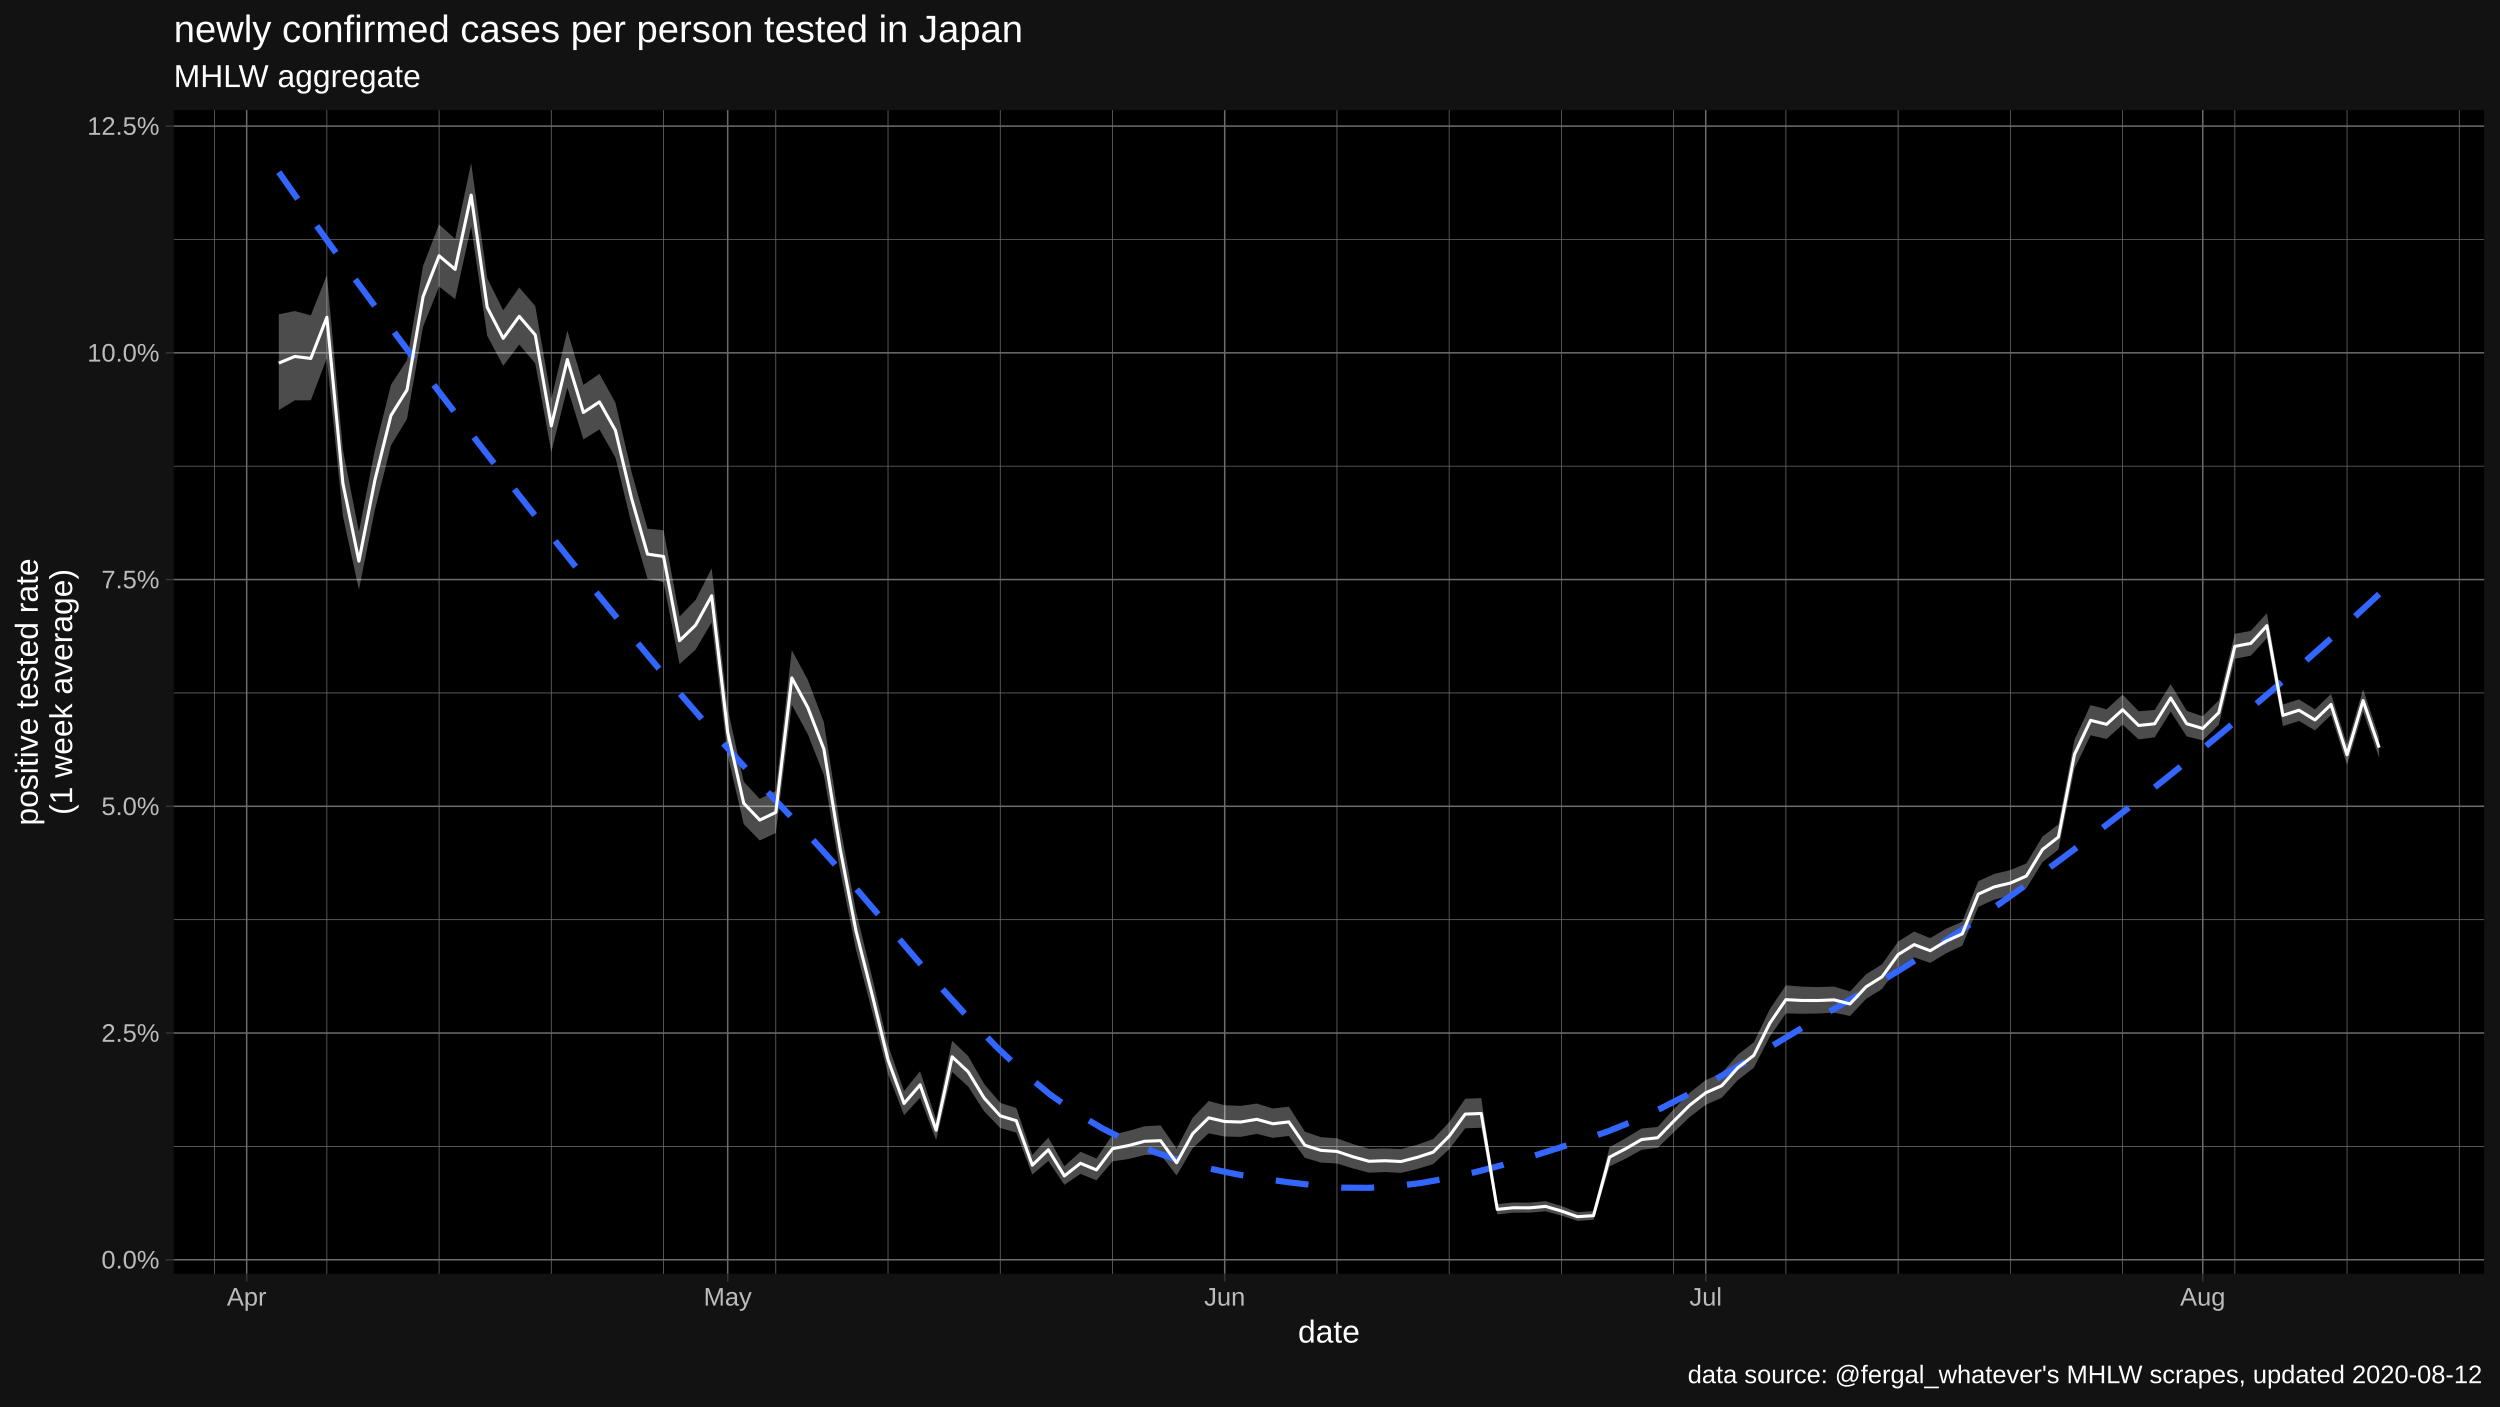
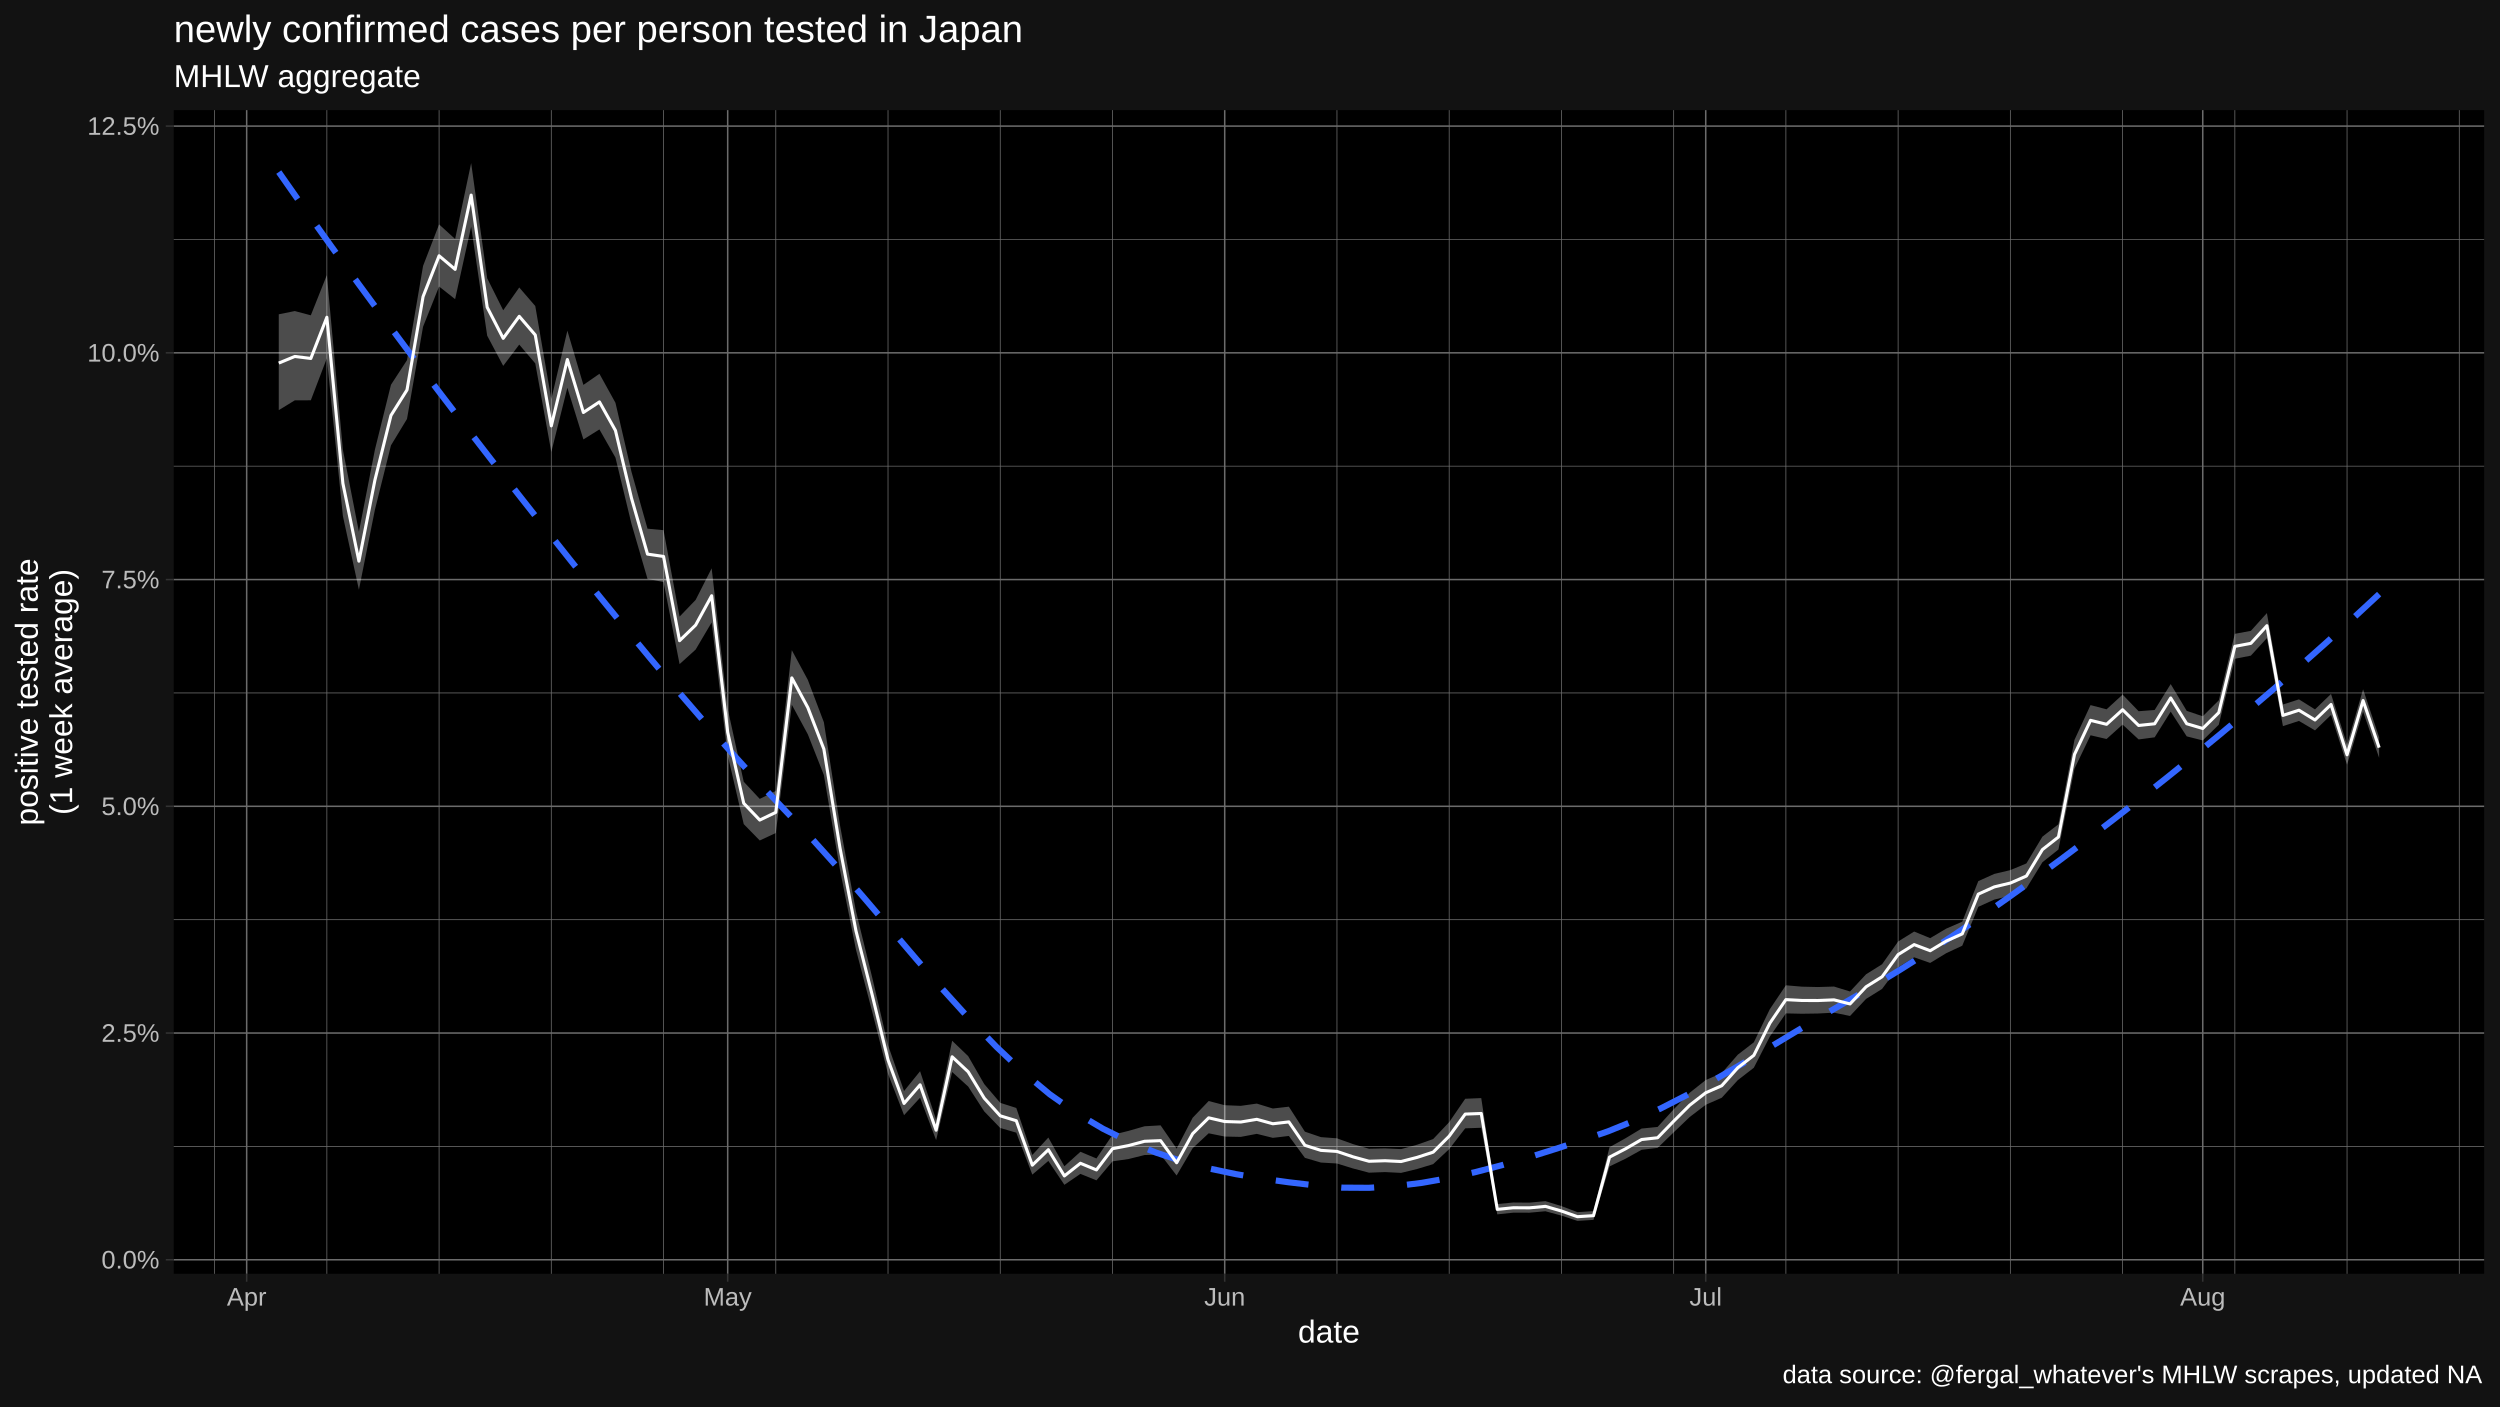
<svg xmlns="http://www.w3.org/2000/svg" viewBox="0 0 864.00 486.00">
  <defs>
    <style type="text/css">
    line, polyline, polygon, path, rect, circle {
      fill: none;
      stroke: #000000;
      stroke-linecap: round;
      stroke-linejoin: round;
      stroke-miterlimit: 10.00;
    }
  </style>
  </defs>
  <rect width="100%" height="100%" style="stroke: none; fill: #FFFFFF;" />
  <rect x="0.00" y="0.00" width="864.00" height="486.00" style="stroke-width: 1.07; stroke: #121212; fill: #121212;" />
  <defs>
    <clipPath id="cpNjAuMDR8ODU4LjUyfDQ0MC4yMnwzOC4wNw==">
      <rect x="60.04" y="38.07" width="798.48" height="402.15" />
    </clipPath>
  </defs>
  <rect x="60.04" y="38.07" width="798.48" height="402.15" style="stroke-width: 1.07; stroke: none; fill: #000000;" clip-path="url(#cpNjAuMDR8ODU4LjUyfDQ0MC4yMnwzOC4wNw==)" />
  <polyline points="60.04,396.19 858.52,396.19 " style="stroke-width: 0.27; stroke: #6B6B6B; stroke-linecap: butt;" clip-path="url(#cpNjAuMDR8ODU4LjUyfDQ0MC4yMnwzOC4wNw==)" />
  <polyline points="60.04,317.83 858.52,317.83 " style="stroke-width: 0.27; stroke: #6B6B6B; stroke-linecap: butt;" clip-path="url(#cpNjAuMDR8ODU4LjUyfDQ0MC4yMnwzOC4wNw==)" />
  <polyline points="60.04,239.47 858.52,239.47 " style="stroke-width: 0.27; stroke: #6B6B6B; stroke-linecap: butt;" clip-path="url(#cpNjAuMDR8ODU4LjUyfDQ0MC4yMnwzOC4wNw==)" />
  <polyline points="60.04,161.11 858.52,161.11 " style="stroke-width: 0.27; stroke: #6B6B6B; stroke-linecap: butt;" clip-path="url(#cpNjAuMDR8ODU4LjUyfDQ0MC4yMnwzOC4wNw==)" />
  <polyline points="60.04,82.75 858.52,82.75 " style="stroke-width: 0.27; stroke: #6B6B6B; stroke-linecap: butt;" clip-path="url(#cpNjAuMDR8ODU4LjUyfDQ0MC4yMnwzOC4wNw==)" />
  <polyline points="74.17,440.22 74.17,38.07 " style="stroke-width: 0.27; stroke: #6B6B6B; stroke-linecap: butt;" clip-path="url(#cpNjAuMDR8ODU4LjUyfDQ0MC4yMnwzOC4wNw==)" />
  <polyline points="112.96,440.22 112.96,38.07 " style="stroke-width: 0.27; stroke: #6B6B6B; stroke-linecap: butt;" clip-path="url(#cpNjAuMDR8ODU4LjUyfDQ0MC4yMnwzOC4wNw==)" />
  <polyline points="151.75,440.22 151.75,38.07 " style="stroke-width: 0.27; stroke: #6B6B6B; stroke-linecap: butt;" clip-path="url(#cpNjAuMDR8ODU4LjUyfDQ0MC4yMnwzOC4wNw==)" />
  <polyline points="190.53,440.22 190.53,38.07 " style="stroke-width: 0.27; stroke: #6B6B6B; stroke-linecap: butt;" clip-path="url(#cpNjAuMDR8ODU4LjUyfDQ0MC4yMnwzOC4wNw==)" />
  <polyline points="229.32,440.22 229.32,38.07 " style="stroke-width: 0.27; stroke: #6B6B6B; stroke-linecap: butt;" clip-path="url(#cpNjAuMDR8ODU4LjUyfDQ0MC4yMnwzOC4wNw==)" />
  <polyline points="268.11,440.22 268.11,38.07 " style="stroke-width: 0.27; stroke: #6B6B6B; stroke-linecap: butt;" clip-path="url(#cpNjAuMDR8ODU4LjUyfDQ0MC4yMnwzOC4wNw==)" />
  <polyline points="306.90,440.22 306.90,38.07 " style="stroke-width: 0.27; stroke: #6B6B6B; stroke-linecap: butt;" clip-path="url(#cpNjAuMDR8ODU4LjUyfDQ0MC4yMnwzOC4wNw==)" />
  <polyline points="345.69,440.22 345.69,38.07 " style="stroke-width: 0.27; stroke: #6B6B6B; stroke-linecap: butt;" clip-path="url(#cpNjAuMDR8ODU4LjUyfDQ0MC4yMnwzOC4wNw==)" />
  <polyline points="384.48,440.22 384.48,38.07 " style="stroke-width: 0.27; stroke: #6B6B6B; stroke-linecap: butt;" clip-path="url(#cpNjAuMDR8ODU4LjUyfDQ0MC4yMnwzOC4wNw==)" />
  <polyline points="462.05,440.22 462.05,38.07 " style="stroke-width: 0.27; stroke: #6B6B6B; stroke-linecap: butt;" clip-path="url(#cpNjAuMDR8ODU4LjUyfDQ0MC4yMnwzOC4wNw==)" />
  <polyline points="500.84,440.22 500.84,38.07 " style="stroke-width: 0.27; stroke: #6B6B6B; stroke-linecap: butt;" clip-path="url(#cpNjAuMDR8ODU4LjUyfDQ0MC4yMnwzOC4wNw==)" />
  <polyline points="539.63,440.22 539.63,38.07 " style="stroke-width: 0.27; stroke: #6B6B6B; stroke-linecap: butt;" clip-path="url(#cpNjAuMDR8ODU4LjUyfDQ0MC4yMnwzOC4wNw==)" />
  <polyline points="578.42,440.22 578.42,38.07 " style="stroke-width: 0.27; stroke: #6B6B6B; stroke-linecap: butt;" clip-path="url(#cpNjAuMDR8ODU4LjUyfDQ0MC4yMnwzOC4wNw==)" />
  <polyline points="617.20,440.22 617.20,38.07 " style="stroke-width: 0.27; stroke: #6B6B6B; stroke-linecap: butt;" clip-path="url(#cpNjAuMDR8ODU4LjUyfDQ0MC4yMnwzOC4wNw==)" />
  <polyline points="655.99,440.22 655.99,38.07 " style="stroke-width: 0.27; stroke: #6B6B6B; stroke-linecap: butt;" clip-path="url(#cpNjAuMDR8ODU4LjUyfDQ0MC4yMnwzOC4wNw==)" />
  <polyline points="694.78,440.22 694.78,38.07 " style="stroke-width: 0.27; stroke: #6B6B6B; stroke-linecap: butt;" clip-path="url(#cpNjAuMDR8ODU4LjUyfDQ0MC4yMnwzOC4wNw==)" />
  <polyline points="733.57,440.22 733.57,38.07 " style="stroke-width: 0.27; stroke: #6B6B6B; stroke-linecap: butt;" clip-path="url(#cpNjAuMDR8ODU4LjUyfDQ0MC4yMnwzOC4wNw==)" />
  <polyline points="772.36,440.22 772.36,38.07 " style="stroke-width: 0.27; stroke: #6B6B6B; stroke-linecap: butt;" clip-path="url(#cpNjAuMDR8ODU4LjUyfDQ0MC4yMnwzOC4wNw==)" />
  <polyline points="811.14,440.22 811.14,38.07 " style="stroke-width: 0.27; stroke: #6B6B6B; stroke-linecap: butt;" clip-path="url(#cpNjAuMDR8ODU4LjUyfDQ0MC4yMnwzOC4wNw==)" />
  <polyline points="849.93,440.22 849.93,38.07 " style="stroke-width: 0.27; stroke: #6B6B6B; stroke-linecap: butt;" clip-path="url(#cpNjAuMDR8ODU4LjUyfDQ0MC4yMnwzOC4wNw==)" />
  <polyline points="60.04,435.37 858.52,435.37 " style="stroke-width: 0.53; stroke: #6B6B6B; stroke-linecap: butt;" clip-path="url(#cpNjAuMDR8ODU4LjUyfDQ0MC4yMnwzOC4wNw==)" />
  <polyline points="60.04,357.01 858.52,357.01 " style="stroke-width: 0.53; stroke: #6B6B6B; stroke-linecap: butt;" clip-path="url(#cpNjAuMDR8ODU4LjUyfDQ0MC4yMnwzOC4wNw==)" />
  <polyline points="60.04,278.65 858.52,278.65 " style="stroke-width: 0.53; stroke: #6B6B6B; stroke-linecap: butt;" clip-path="url(#cpNjAuMDR8ODU4LjUyfDQ0MC4yMnwzOC4wNw==)" />
  <polyline points="60.04,200.29 858.52,200.29 " style="stroke-width: 0.53; stroke: #6B6B6B; stroke-linecap: butt;" clip-path="url(#cpNjAuMDR8ODU4LjUyfDQ0MC4yMnwzOC4wNw==)" />
  <polyline points="60.04,121.93 858.52,121.93 " style="stroke-width: 0.53; stroke: #6B6B6B; stroke-linecap: butt;" clip-path="url(#cpNjAuMDR8ODU4LjUyfDQ0MC4yMnwzOC4wNw==)" />
  <polyline points="60.04,43.57 858.52,43.57 " style="stroke-width: 0.53; stroke: #6B6B6B; stroke-linecap: butt;" clip-path="url(#cpNjAuMDR8ODU4LjUyfDQ0MC4yMnwzOC4wNw==)" />
  <polyline points="85.25,440.22 85.25,38.07 " style="stroke-width: 0.53; stroke: #6B6B6B; stroke-linecap: butt;" clip-path="url(#cpNjAuMDR8ODU4LjUyfDQ0MC4yMnwzOC4wNw==)" />
  <polyline points="251.49,440.22 251.49,38.07 " style="stroke-width: 0.53; stroke: #6B6B6B; stroke-linecap: butt;" clip-path="url(#cpNjAuMDR8ODU4LjUyfDQ0MC4yMnwzOC4wNw==)" />
  <polyline points="423.26,440.22 423.26,38.07 " style="stroke-width: 0.53; stroke: #6B6B6B; stroke-linecap: butt;" clip-path="url(#cpNjAuMDR8ODU4LjUyfDQ0MC4yMnwzOC4wNw==)" />
  <polyline points="589.50,440.22 589.50,38.07 " style="stroke-width: 0.53; stroke: #6B6B6B; stroke-linecap: butt;" clip-path="url(#cpNjAuMDR8ODU4LjUyfDQ0MC4yMnwzOC4wNw==)" />
  <polyline points="761.27,440.22 761.27,38.07 " style="stroke-width: 0.53; stroke: #6B6B6B; stroke-linecap: butt;" clip-path="url(#cpNjAuMDR8ODU4LjUyfDQ0MC4yMnwzOC4wNw==)" />
  <polygon points="96.34,108.62 101.88,107.50 107.42,108.97 112.96,95.06 118.50,155.43 124.04,183.76 129.58,155.34 135.12,132.97 140.66,124.47 146.21,91.90 151.75,77.55 157.29,82.59 162.83,56.35 168.37,96.16 173.91,107.23 179.45,99.35 184.99,105.76 190.53,137.94 196.08,114.28 201.62,133.02 207.16,129.18 212.70,139.20 218.24,163.04 223.78,182.71 229.32,183.23 234.86,213.10 240.41,207.33 245.95,196.41 251.49,244.94 257.03,270.16 262.57,276.10 268.11,273.35 273.65,224.70 279.19,234.97 284.73,249.60 290.28,285.08 295.82,314.93 301.36,337.50 306.90,361.19 312.44,377.05 317.98,370.21 323.52,386.94 329.06,359.68 334.60,365.00 340.15,374.65 345.69,381.14 351.23,382.91 356.77,399.15 362.31,393.13 367.85,403.06 373.39,398.05 378.93,400.37 384.48,392.21 390.02,390.83 395.56,389.24 401.10,388.92 406.64,396.97 412.18,386.30 417.72,380.51 423.26,381.96 428.80,382.18 434.35,381.40 439.89,383.10 445.43,382.47 450.97,391.10 456.51,392.99 462.05,393.40 467.59,395.40 473.13,397.00 478.67,396.88 484.22,397.13 489.76,395.61 495.30,393.66 500.84,387.81 506.38,379.73 511.92,379.50 517.46,416.12 523.00,415.58 528.55,415.63 534.09,415.11 539.63,416.83 545.17,418.92 550.71,418.56 556.25,396.46 561.79,393.37 567.33,390.03 572.87,389.47 578.42,383.39 583.96,377.65 589.50,373.26 595.04,370.85 600.58,364.50 606.12,360.22 611.66,348.76 617.20,340.52 622.74,340.99 628.29,341.12 633.83,340.95 639.37,342.66 644.91,336.71 650.45,333.24 655.99,325.38 661.53,321.94 667.07,324.22 672.61,320.93 678.16,318.53 683.70,304.51 689.24,302.02 694.78,300.71 700.32,298.40 705.86,289.14 711.40,284.86 716.94,255.70 722.49,243.68 728.03,245.14 733.57,240.05 739.11,245.80 744.65,245.37 750.19,236.41 755.73,245.67 761.27,247.55 766.81,242.03 772.36,219.05 777.90,218.02 783.44,211.88 788.98,243.48 794.52,241.70 800.06,245.17 805.60,239.82 811.14,257.37 816.68,238.22 822.23,254.81 822.23,261.91 816.68,245.94 811.14,264.28 805.60,247.09 800.06,252.43 794.52,249.15 788.98,250.95 783.44,220.53 777.90,226.59 772.36,227.68 766.81,250.46 761.27,255.89 755.73,254.49 750.19,245.94 744.65,254.82 739.11,255.55 733.57,250.41 728.03,255.40 722.49,254.11 716.94,265.67 711.40,293.59 705.86,297.99 700.32,307.02 694.78,309.54 689.24,310.89 683.70,313.40 678.16,326.83 672.61,329.43 667.07,332.79 661.53,330.85 655.99,334.31 650.45,341.77 644.91,345.23 639.37,351.12 633.83,349.98 628.29,350.27 622.74,350.35 617.20,350.23 611.66,358.24 606.12,369.02 600.58,373.30 595.04,379.38 589.50,381.82 583.96,386.04 578.42,391.35 572.87,396.71 567.33,397.37 561.79,400.45 556.25,403.12 550.71,421.59 545.17,421.94 539.63,420.11 534.09,418.61 528.55,419.11 523.00,419.10 517.46,419.68 511.92,389.76 506.38,389.95 500.84,397.13 495.30,402.33 489.76,404.00 484.22,405.35 478.67,405.07 473.13,405.28 467.59,403.82 462.05,402.10 456.51,401.78 450.97,400.15 445.43,392.59 439.89,393.24 434.35,391.86 428.80,392.91 423.26,392.79 417.72,391.67 412.18,396.83 406.64,406.25 401.10,399.04 395.56,399.18 390.02,400.56 384.48,401.36 378.93,407.93 373.39,405.69 367.85,409.47 362.31,401.22 356.77,405.95 351.23,391.45 345.69,389.83 340.15,384.11 334.60,375.51 329.06,370.48 323.52,394.03 317.98,379.37 312.44,385.41 306.90,371.12 301.36,349.37 295.82,328.19 290.28,300.53 284.73,267.85 279.19,253.80 273.65,243.56 268.11,287.90 262.57,290.47 257.03,284.81 251.49,260.98 245.95,215.11 240.41,224.50 234.86,229.52 229.32,201.16 223.78,200.08 218.24,181.05 212.70,158.15 207.16,148.41 201.62,151.86 196.08,134.01 190.53,156.22 184.99,125.60 179.45,119.09 173.91,126.45 168.37,116.01 162.83,78.30 157.29,103.39 151.75,99.02 146.21,112.91 140.66,144.79 135.12,153.92 129.58,176.13 124.04,203.82 118.50,178.33 112.96,123.82 107.42,138.34 101.88,138.36 96.34,141.75 " style="stroke-width: 1.07; stroke: none; fill: #FFFFFF; fill-opacity: 0.30;" clip-path="url(#cpNjAuMDR8ODU4LjUyfDQ0MC4yMnwzOC4wNw==)" />
  <polyline points="96.34,59.47 105.52,72.56 114.71,85.43 123.90,98.10 133.09,110.59 142.28,122.90 151.47,135.05 160.65,147.06 169.84,158.94 179.03,170.71 188.22,182.37 197.41,193.94 206.60,205.39 215.79,216.69 224.97,227.81 234.16,238.72 243.35,249.39 252.54,259.79 261.73,269.89 270.92,279.66 280.11,289.33 289.29,299.53 298.48,310.13 307.67,320.90 316.86,331.67 326.05,342.21 335.24,352.34 344.42,361.84 353.61,370.53 362.80,378.19 371.99,384.66 381.18,390.09 390.37,394.63 399.56,398.36 408.74,401.40 417.93,403.84 427.12,405.78 436.31,407.34 445.50,408.61 454.69,409.69 463.87,410.45 473.06,410.51 482.25,409.94 491.44,408.79 500.63,407.16 509.82,405.10 519.01,402.70 528.19,400.02 537.38,397.14 546.57,394.14 555.76,390.98 564.95,387.25 574.14,382.98 583.33,378.26 592.51,373.19 601.70,367.87 610.89,362.40 620.08,356.86 629.27,351.36 638.46,345.99 647.64,340.65 656.83,335.06 666.02,329.24 675.21,323.20 684.40,316.97 693.59,310.55 702.78,303.95 711.96,297.20 721.15,290.30 730.34,283.28 739.53,276.14 748.72,268.87 757.91,261.46 767.10,253.92 776.28,246.22 785.47,238.38 794.66,230.37 803.85,222.20 813.04,213.85 822.23,205.32 " style="stroke-width: 2.13; stroke: #3366FF; stroke-dasharray: 11.38,11.38; stroke-linecap: butt;" clip-path="url(#cpNjAuMDR8ODU4LjUyfDQ0MC4yMnwzOC4wNw==)" />
  <polyline points="96.34,125.48 101.88,123.19 107.42,123.88 112.96,109.65 118.50,167.05 124.04,193.93 129.58,165.87 135.12,143.57 140.66,134.75 146.21,102.51 151.75,88.40 157.29,93.09 162.83,67.43 168.37,106.19 173.91,116.93 179.45,109.32 184.99,115.78 190.53,147.18 196.08,124.25 201.62,142.55 207.16,138.90 212.70,148.78 218.24,172.15 223.78,191.50 229.32,192.31 234.86,221.42 240.41,216.03 245.95,205.89 251.49,253.08 257.03,277.61 262.57,283.41 268.11,280.75 273.65,234.28 279.19,244.55 284.73,258.89 290.28,292.95 295.82,321.70 301.36,343.58 306.90,366.28 312.44,381.35 317.98,374.92 323.52,390.59 329.06,365.23 334.60,370.41 340.15,379.53 345.69,385.63 351.23,387.32 356.77,402.68 362.31,397.33 367.85,406.40 373.39,402.03 378.93,404.32 384.48,396.99 390.02,395.91 395.56,394.43 401.10,394.21 406.64,401.85 412.18,391.80 417.72,386.32 423.26,387.60 428.80,387.77 434.35,386.84 439.89,388.37 445.43,387.73 450.97,395.82 456.51,397.57 462.05,397.93 467.59,399.80 473.13,401.33 478.67,401.15 484.22,401.42 489.76,399.99 495.30,398.18 500.84,392.66 506.38,385.03 511.92,384.82 517.46,417.96 523.00,417.40 528.55,417.43 534.09,416.92 539.63,418.53 545.17,420.49 550.71,420.13 556.25,399.90 561.79,397.03 567.33,393.82 572.87,393.21 578.42,387.49 583.96,381.96 589.50,377.66 595.04,375.22 600.58,369.01 606.12,364.72 611.66,353.60 617.20,345.47 622.74,345.76 628.29,345.78 633.83,345.55 639.37,346.96 644.91,341.04 650.45,337.57 655.99,329.91 661.53,326.46 667.07,328.57 672.61,325.24 678.16,322.74 683.70,309.01 689.24,306.51 694.78,305.18 700.32,302.76 705.86,293.62 711.40,289.27 716.94,260.74 722.49,248.95 728.03,250.32 733.57,245.28 739.11,250.72 744.65,250.14 750.19,241.22 755.73,250.12 761.27,251.76 766.81,246.28 772.36,223.39 777.90,222.34 783.44,216.24 788.98,247.24 794.52,245.45 800.06,248.82 805.60,243.48 811.14,260.85 816.68,242.11 822.23,258.38 " style="stroke-width: 1.07; stroke: #FFFFFF; stroke-linecap: butt;" clip-path="url(#cpNjAuMDR8ODU4LjUyfDQ0MC4yMnwzOC4wNw==)" />
  <defs>
    <clipPath id="cpMC4wMHw4NjQuMDB8NDg2LjAwfDAuMDA=">
      <rect x="0.00" y="0.00" width="864.00" height="486.00" />
    </clipPath>
  </defs>
  <g clip-path="url(#cpMC4wMHw4NjQuMDB8NDg2LjAwfDAuMDA=)">
    <text x="35.05" y="438.40" style="font-size: 8.80px; fill: #BCBCBC; font-family: Liberation Sans;" textLength="20.06px" lengthAdjust="spacingAndGlyphs">0.0%</text>
  </g>
  <g clip-path="url(#cpMC4wMHw4NjQuMDB8NDg2LjAwfDAuMDA=)">
    <text x="35.05" y="360.04" style="font-size: 8.80px; fill: #BCBCBC; font-family: Liberation Sans;" textLength="20.06px" lengthAdjust="spacingAndGlyphs">2.5%</text>
  </g>
  <g clip-path="url(#cpMC4wMHw4NjQuMDB8NDg2LjAwfDAuMDA=)">
    <text x="35.05" y="281.68" style="font-size: 8.80px; fill: #BCBCBC; font-family: Liberation Sans;" textLength="20.06px" lengthAdjust="spacingAndGlyphs">5.0%</text>
  </g>
  <g clip-path="url(#cpMC4wMHw4NjQuMDB8NDg2LjAwfDAuMDA=)">
    <text x="35.05" y="203.32" style="font-size: 8.80px; fill: #BCBCBC; font-family: Liberation Sans;" textLength="20.06px" lengthAdjust="spacingAndGlyphs">7.5%</text>
  </g>
  <g clip-path="url(#cpMC4wMHw4NjQuMDB8NDg2LjAwfDAuMDA=)">
    <text x="30.16" y="124.96" style="font-size: 8.80px; fill: #BCBCBC; font-family: Liberation Sans;" textLength="24.95px" lengthAdjust="spacingAndGlyphs">10.0%</text>
  </g>
  <g clip-path="url(#cpMC4wMHw4NjQuMDB8NDg2LjAwfDAuMDA=)">
    <text x="30.16" y="46.59" style="font-size: 8.80px; fill: #BCBCBC; font-family: Liberation Sans;" textLength="24.95px" lengthAdjust="spacingAndGlyphs">12.5%</text>
  </g>
  <polyline points="57.30,435.37 60.04,435.37 " style="stroke-width: 0.53; stroke: #333333; stroke-linecap: butt;" clip-path="url(#cpMC4wMHw4NjQuMDB8NDg2LjAwfDAuMDA=)" />
  <polyline points="57.30,357.01 60.04,357.01 " style="stroke-width: 0.53; stroke: #333333; stroke-linecap: butt;" clip-path="url(#cpMC4wMHw4NjQuMDB8NDg2LjAwfDAuMDA=)" />
  <polyline points="57.30,278.65 60.04,278.65 " style="stroke-width: 0.53; stroke: #333333; stroke-linecap: butt;" clip-path="url(#cpMC4wMHw4NjQuMDB8NDg2LjAwfDAuMDA=)" />
  <polyline points="57.30,200.29 60.04,200.29 " style="stroke-width: 0.53; stroke: #333333; stroke-linecap: butt;" clip-path="url(#cpMC4wMHw4NjQuMDB8NDg2LjAwfDAuMDA=)" />
  <polyline points="57.30,121.93 60.04,121.93 " style="stroke-width: 0.53; stroke: #333333; stroke-linecap: butt;" clip-path="url(#cpMC4wMHw4NjQuMDB8NDg2LjAwfDAuMDA=)" />
  <polyline points="57.30,43.57 60.04,43.57 " style="stroke-width: 0.53; stroke: #333333; stroke-linecap: butt;" clip-path="url(#cpMC4wMHw4NjQuMDB8NDg2LjAwfDAuMDA=)" />
  <polyline points="85.25,442.96 85.25,440.22 " style="stroke-width: 0.53; stroke: #333333; stroke-linecap: butt;" clip-path="url(#cpMC4wMHw4NjQuMDB8NDg2LjAwfDAuMDA=)" />
  <polyline points="251.49,442.96 251.49,440.22 " style="stroke-width: 0.53; stroke: #333333; stroke-linecap: butt;" clip-path="url(#cpMC4wMHw4NjQuMDB8NDg2LjAwfDAuMDA=)" />
  <polyline points="423.26,442.96 423.26,440.22 " style="stroke-width: 0.53; stroke: #333333; stroke-linecap: butt;" clip-path="url(#cpMC4wMHw4NjQuMDB8NDg2LjAwfDAuMDA=)" />
  <polyline points="589.50,442.96 589.50,440.22 " style="stroke-width: 0.53; stroke: #333333; stroke-linecap: butt;" clip-path="url(#cpMC4wMHw4NjQuMDB8NDg2LjAwfDAuMDA=)" />
  <polyline points="761.27,442.96 761.27,440.22 " style="stroke-width: 0.53; stroke: #333333; stroke-linecap: butt;" clip-path="url(#cpMC4wMHw4NjQuMDB8NDg2LjAwfDAuMDA=)" />
  <g clip-path="url(#cpMC4wMHw4NjQuMDB8NDg2LjAwfDAuMDA=)">
    <text x="78.41" y="451.21" style="font-size: 8.80px; fill: #BCBCBC; font-family: Liberation Sans;" textLength="13.69px" lengthAdjust="spacingAndGlyphs">Apr</text>
  </g>
  <g clip-path="url(#cpMC4wMHw4NjQuMDB8NDg2LjAwfDAuMDA=)">
    <text x="243.18" y="451.21" style="font-size: 8.80px; fill: #BCBCBC; font-family: Liberation Sans;" textLength="16.62px" lengthAdjust="spacingAndGlyphs">May</text>
  </g>
  <g clip-path="url(#cpMC4wMHw4NjQuMDB8NDg2LjAwfDAuMDA=)">
    <text x="416.17" y="451.21" style="font-size: 8.80px; fill: #BCBCBC; font-family: Liberation Sans;" textLength="14.19px" lengthAdjust="spacingAndGlyphs">Jun</text>
  </g>
  <g clip-path="url(#cpMC4wMHw4NjQuMDB8NDg2LjAwfDAuMDA=)">
    <text x="583.87" y="451.21" style="font-size: 8.80px; fill: #BCBCBC; font-family: Liberation Sans;" textLength="11.25px" lengthAdjust="spacingAndGlyphs">Jul</text>
  </g>
  <g clip-path="url(#cpMC4wMHw4NjQuMDB8NDg2LjAwfDAuMDA=)">
    <text x="753.44" y="451.21" style="font-size: 8.80px; fill: #BCBCBC; font-family: Liberation Sans;" textLength="15.66px" lengthAdjust="spacingAndGlyphs">Aug</text>
  </g>
  <g clip-path="url(#cpMC4wMHw4NjQuMDB8NDg2LjAwfDAuMDA=)">
    <text x="448.58" y="464.01" style="font-size: 11.00px; fill: #FFFFFF; font-family: Liberation Sans;" textLength="21.41px" lengthAdjust="spacingAndGlyphs">date</text>
  </g>
  <g clip-path="url(#cpMC4wMHw4NjQuMDB8NDg2LjAwfDAuMDA=)">
    <text transform="translate(13.05,285.31) rotate(-90)" style="font-size: 11.00px; fill: #FFFFFF; font-family: Liberation Sans;" textLength="92.33px" lengthAdjust="spacingAndGlyphs">positive tested rate</text>
  </g>
  <g clip-path="url(#cpMC4wMHw4NjQuMDB8NDg2LjAwfDAuMDA=)">
    <text transform="translate(24.93,281.64) rotate(-90)" style="font-size: 11.00px; fill: #FFFFFF; font-family: Liberation Sans;" textLength="84.99px" lengthAdjust="spacingAndGlyphs">(1 week average)</text>
  </g>
  <g clip-path="url(#cpMC4wMHw4NjQuMDB8NDg2LjAwfDAuMDA=)">
    <text x="60.04" y="30.10" style="font-size: 11.00px; fill: #FFFFFF; font-family: Liberation Sans;" textLength="86.21px" lengthAdjust="spacingAndGlyphs">MHLW aggregate</text>
  </g>
  <g clip-path="url(#cpMC4wMHw4NjQuMDB8NDg2LjAwfDAuMDA=)">
    <text x="60.04" y="14.56" style="font-size: 13.20px; fill: #FFFFFF; font-family: Liberation Sans;" textLength="293.49px" lengthAdjust="spacingAndGlyphs">newly confirmed cases per person tested in Japan</text>
  </g>
  <g clip-path="url(#cpMC4wMHw4NjQuMDB8NDg2LjAwfDAuMDA=)">
-     <text x="583.27" y="478.03" style="font-size: 8.80px; fill: #FFFFFF; font-family: Liberation Sans;" textLength="275.25px" lengthAdjust="spacingAndGlyphs">data source: @fergal_whatever's MHLW scrapes, updated 2020-08-12</text>
+     <text x="616.06" y="478.03" style="font-size: 8.80px; fill: #FFFFFF; font-family: Liberation Sans;" textLength="242.46px" lengthAdjust="spacingAndGlyphs">data source: @fergal_whatever's MHLW scrapes, updated NA</text>
  </g>
</svg>
